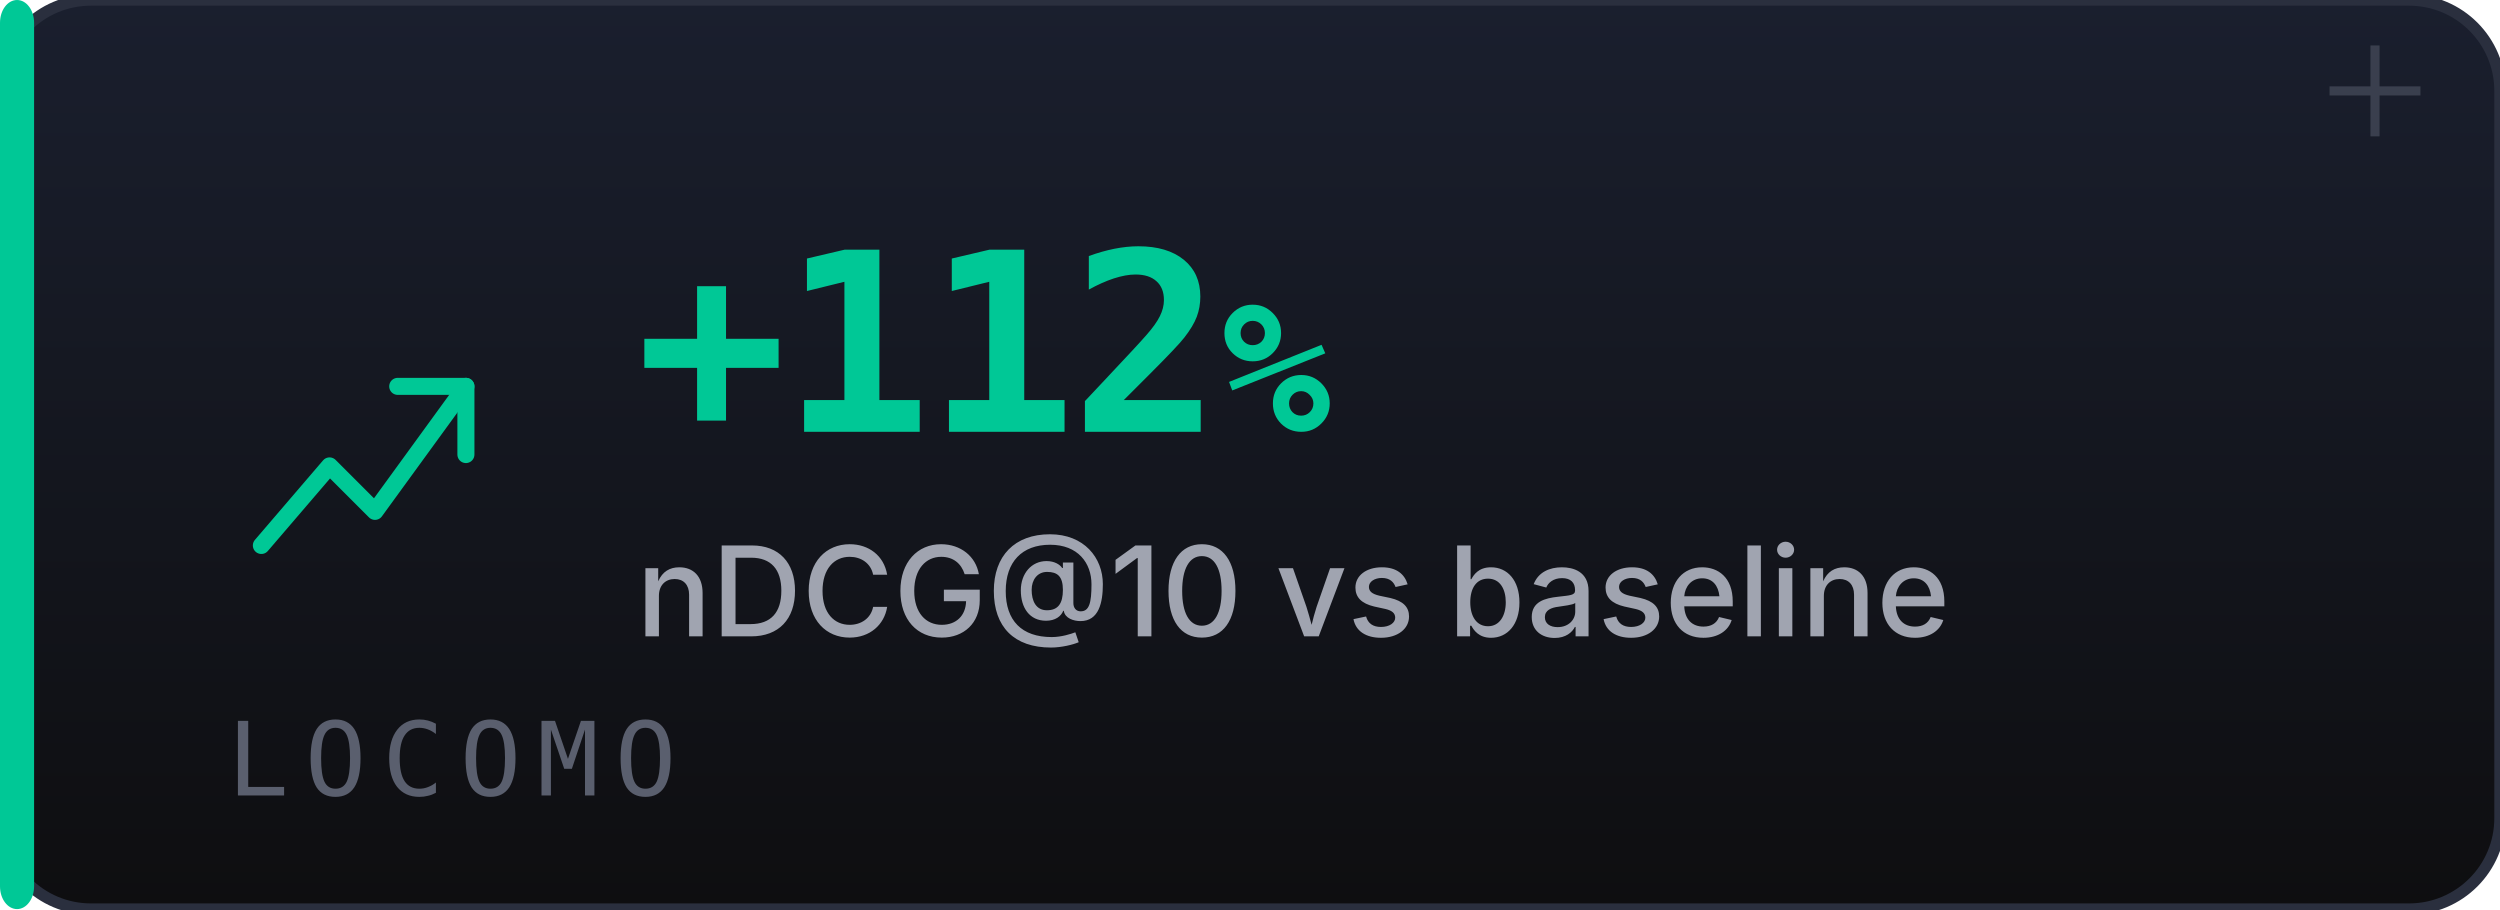
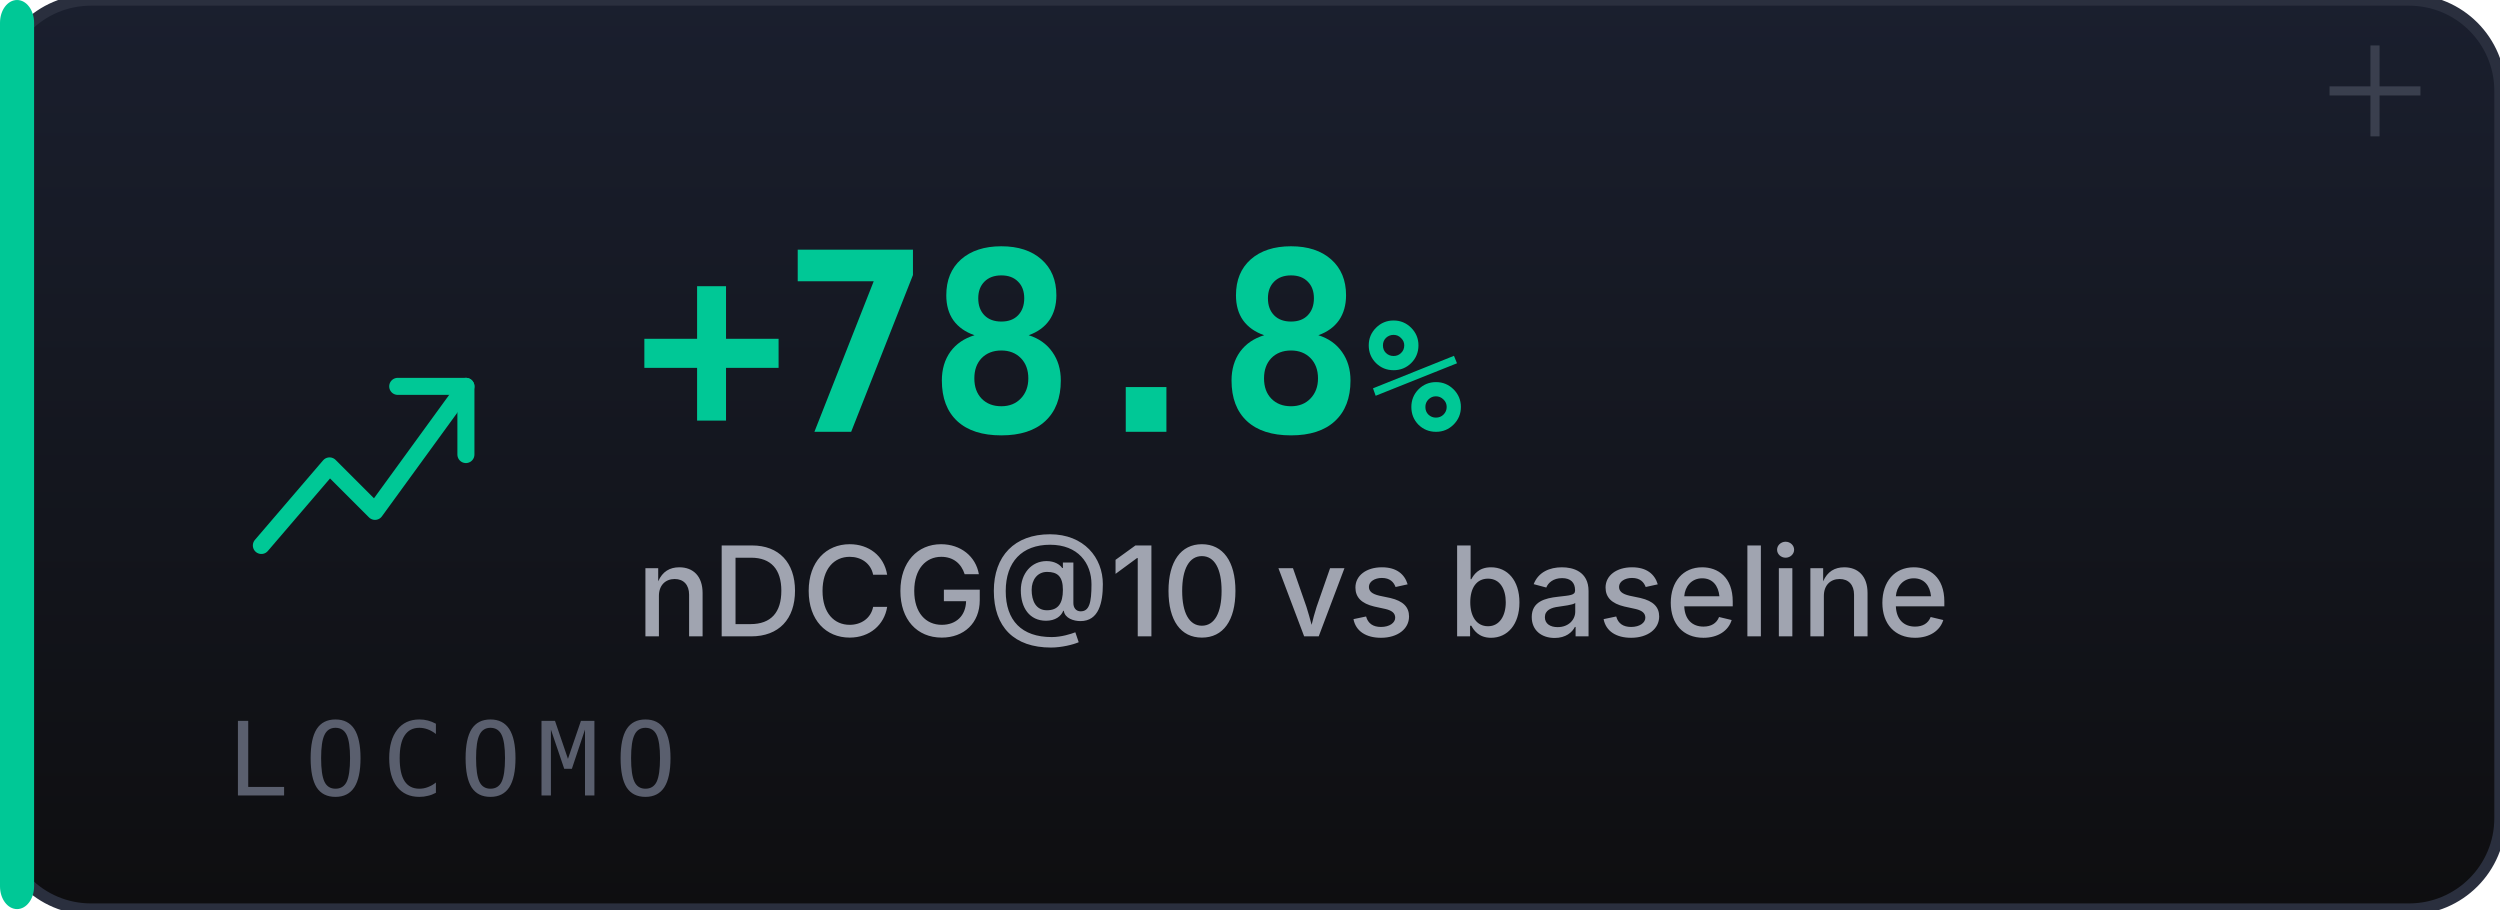
- <svg xmlns="http://www.w3.org/2000/svg" width="220" height="80" viewBox="0 0 220 80" role="img" aria-label="+112 percent nDCG at 10 versus baseline">
+ <svg xmlns="http://www.w3.org/2000/svg" width="220" height="80" viewBox="0 0 220 80" role="img" aria-label="+78.8 percent nDCG at 10 versus baseline">
  <defs>
    <linearGradient id="bg-loco-d" x1="0" y1="0" x2="0" y2="1">
      <stop offset="0" stop-color="#1A1F2E" />
      <stop offset="1" stop-color="#0E0E10" />
    </linearGradient>
  </defs>
  <rect width="220" height="80" rx="8" fill="url(#bg-loco-d)" stroke="#2A2F3E" stroke-width="1" />
  <rect x="0" y="0" width="3" height="80" rx="2" fill="#00C896" />
  <g stroke="#3A3F4E" stroke-width="0.8" fill="none">
    <path d="M205 8 L213 8 M209 4 L209 12" />
  </g>
  <g transform="translate(20,28)" stroke="#00C896" stroke-width="1.5" fill="none" stroke-linecap="round" stroke-linejoin="round">
    <path d="M3 20 L9 13 L13 17 L21 6" />
    <path d="M15 6 H21 V12" />
  </g>
-   <text x="56" y="38" fill="#00C896" font-family="'JetBrains Mono','SFMono-Regular',ui-monospace,monospace" font-size="22" font-weight="700" letter-spacing="-0.5">+112<tspan font-size="16">%</tspan>
+   <text x="56" y="38" fill="#00C896" font-family="'JetBrains Mono','SFMono-Regular',ui-monospace,monospace" font-size="22" font-weight="700" letter-spacing="-0.5">+78.8<tspan font-size="14">%</tspan>
  </text>
  <text x="56" y="56" fill="#A0A4B0" font-family="'Inter',ui-sans-serif,system-ui,sans-serif" font-size="11" font-weight="500">nDCG@10 vs baseline</text>
  <text x="20" y="70" fill="#5A5F6E" font-family="'JetBrains Mono','SFMono-Regular',ui-monospace,monospace" font-size="9" font-weight="500" letter-spacing="1.4">LOCOMO</text>
</svg>
